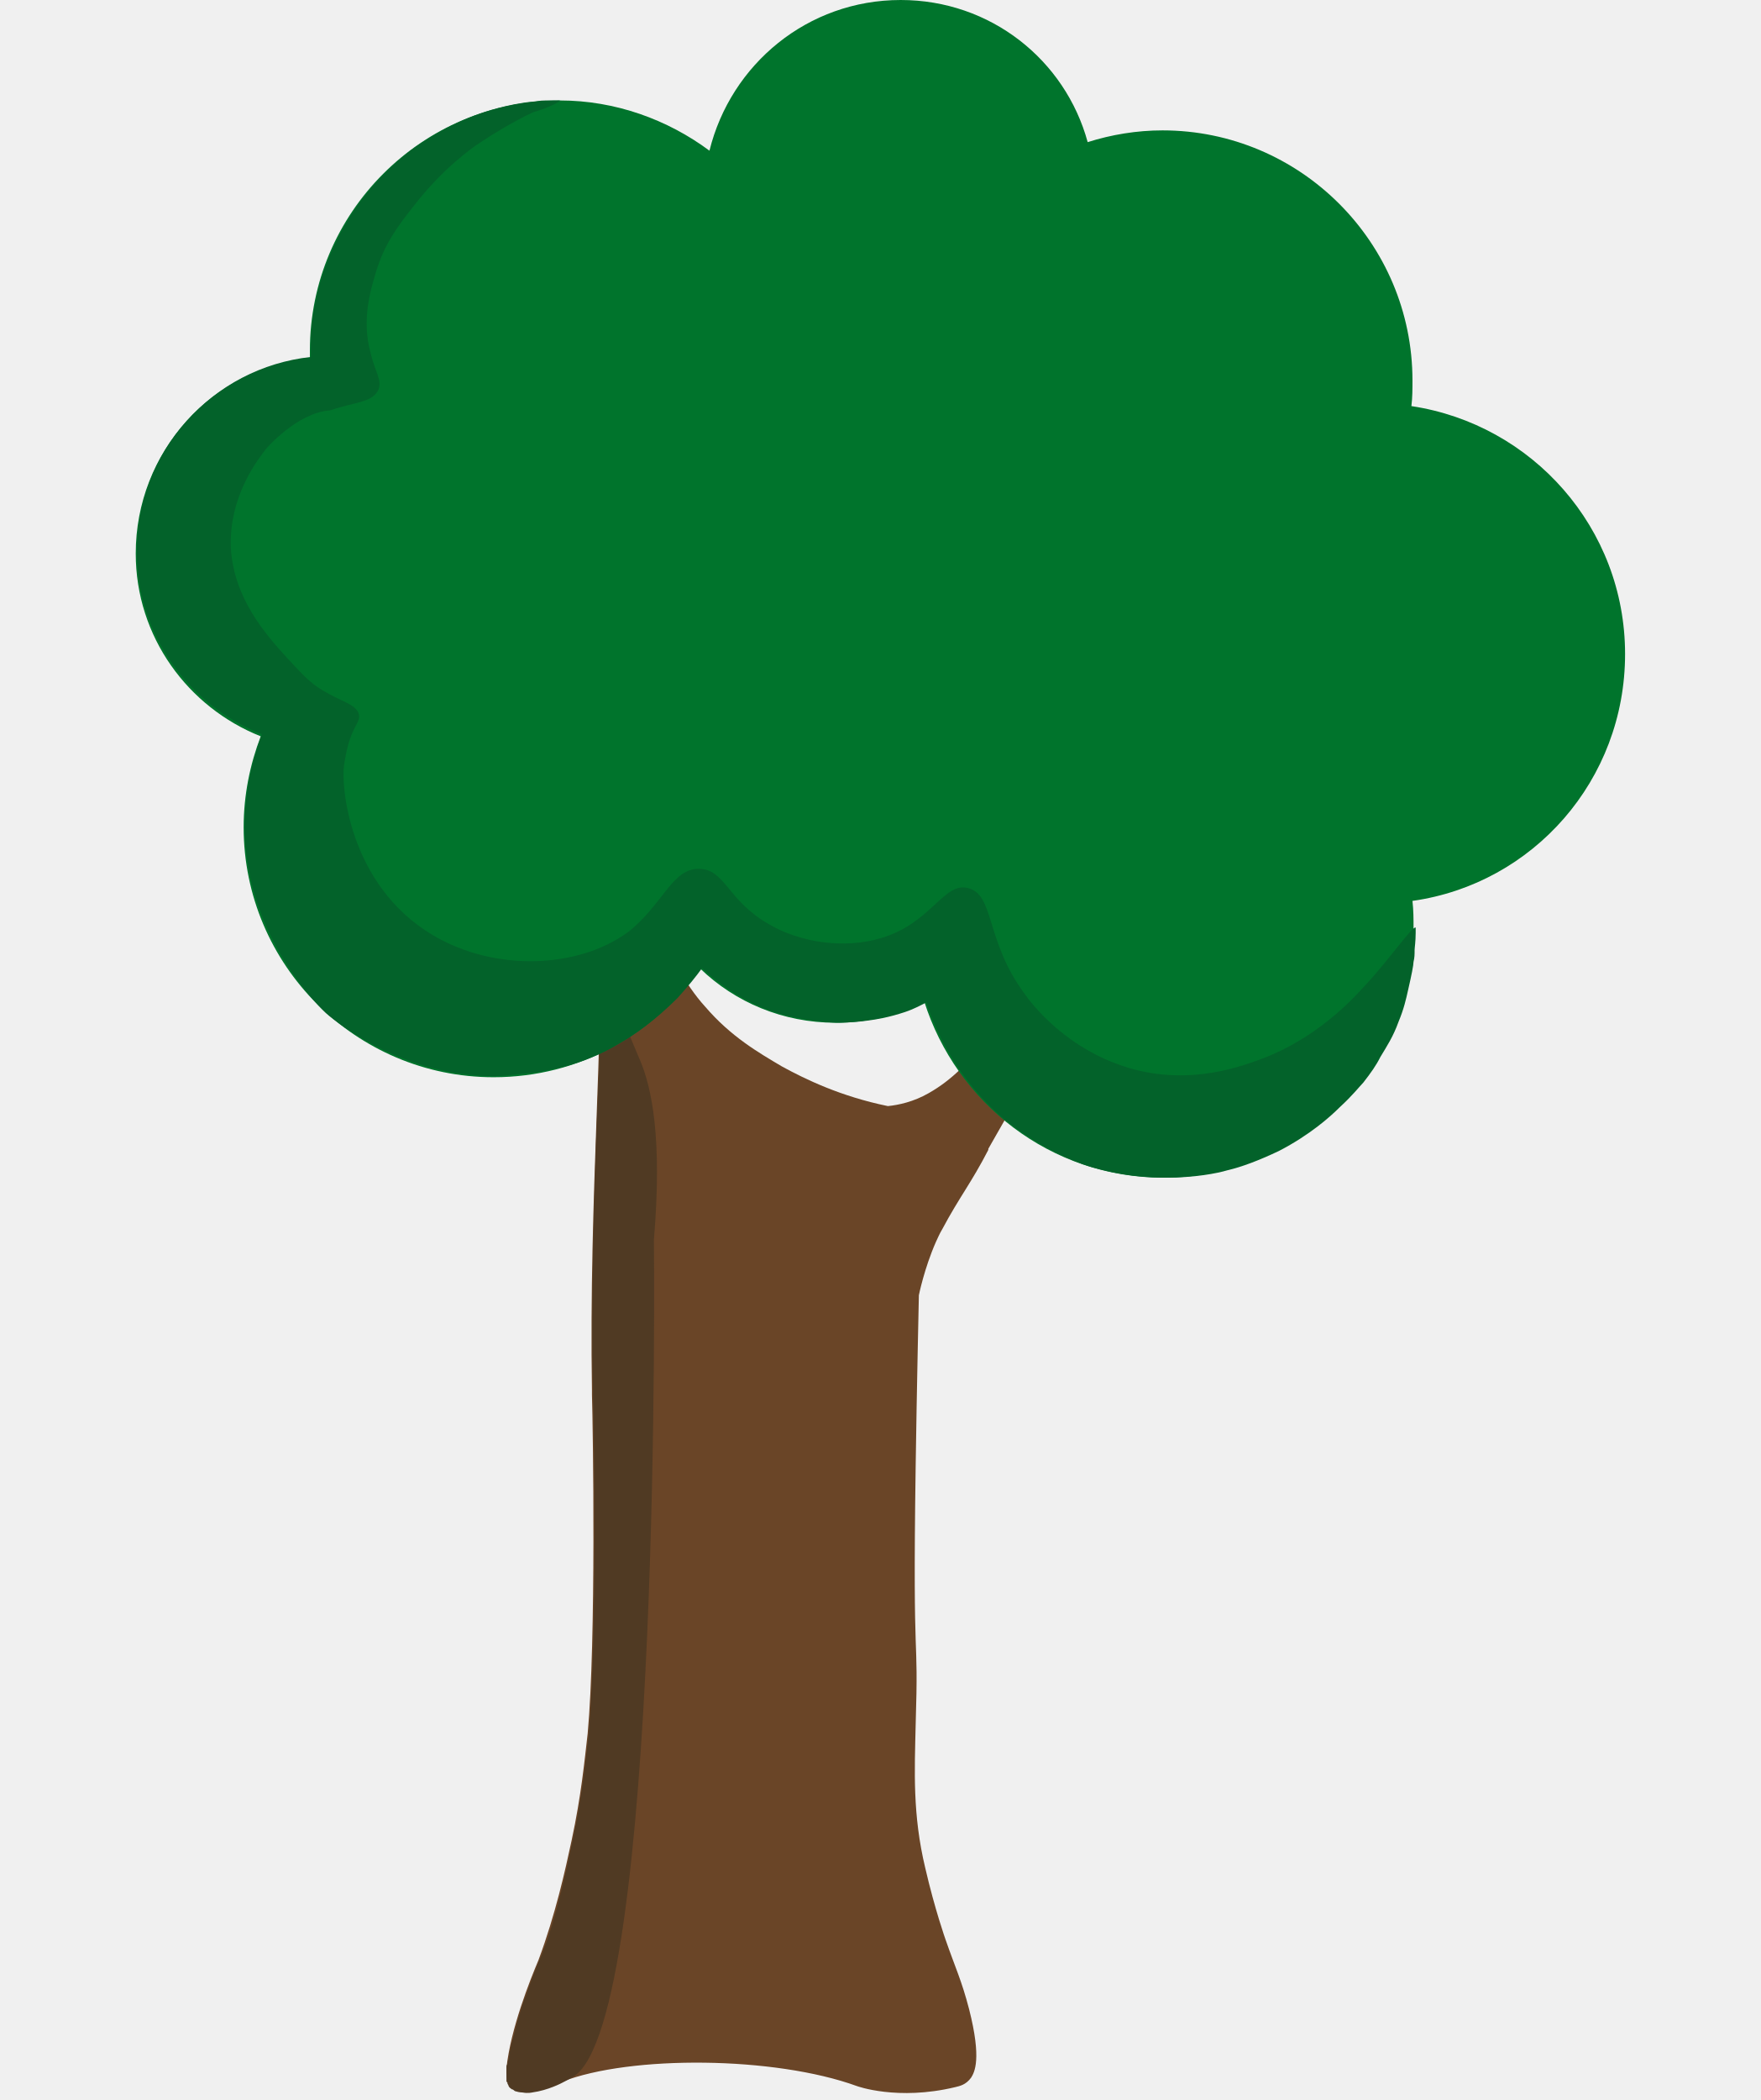
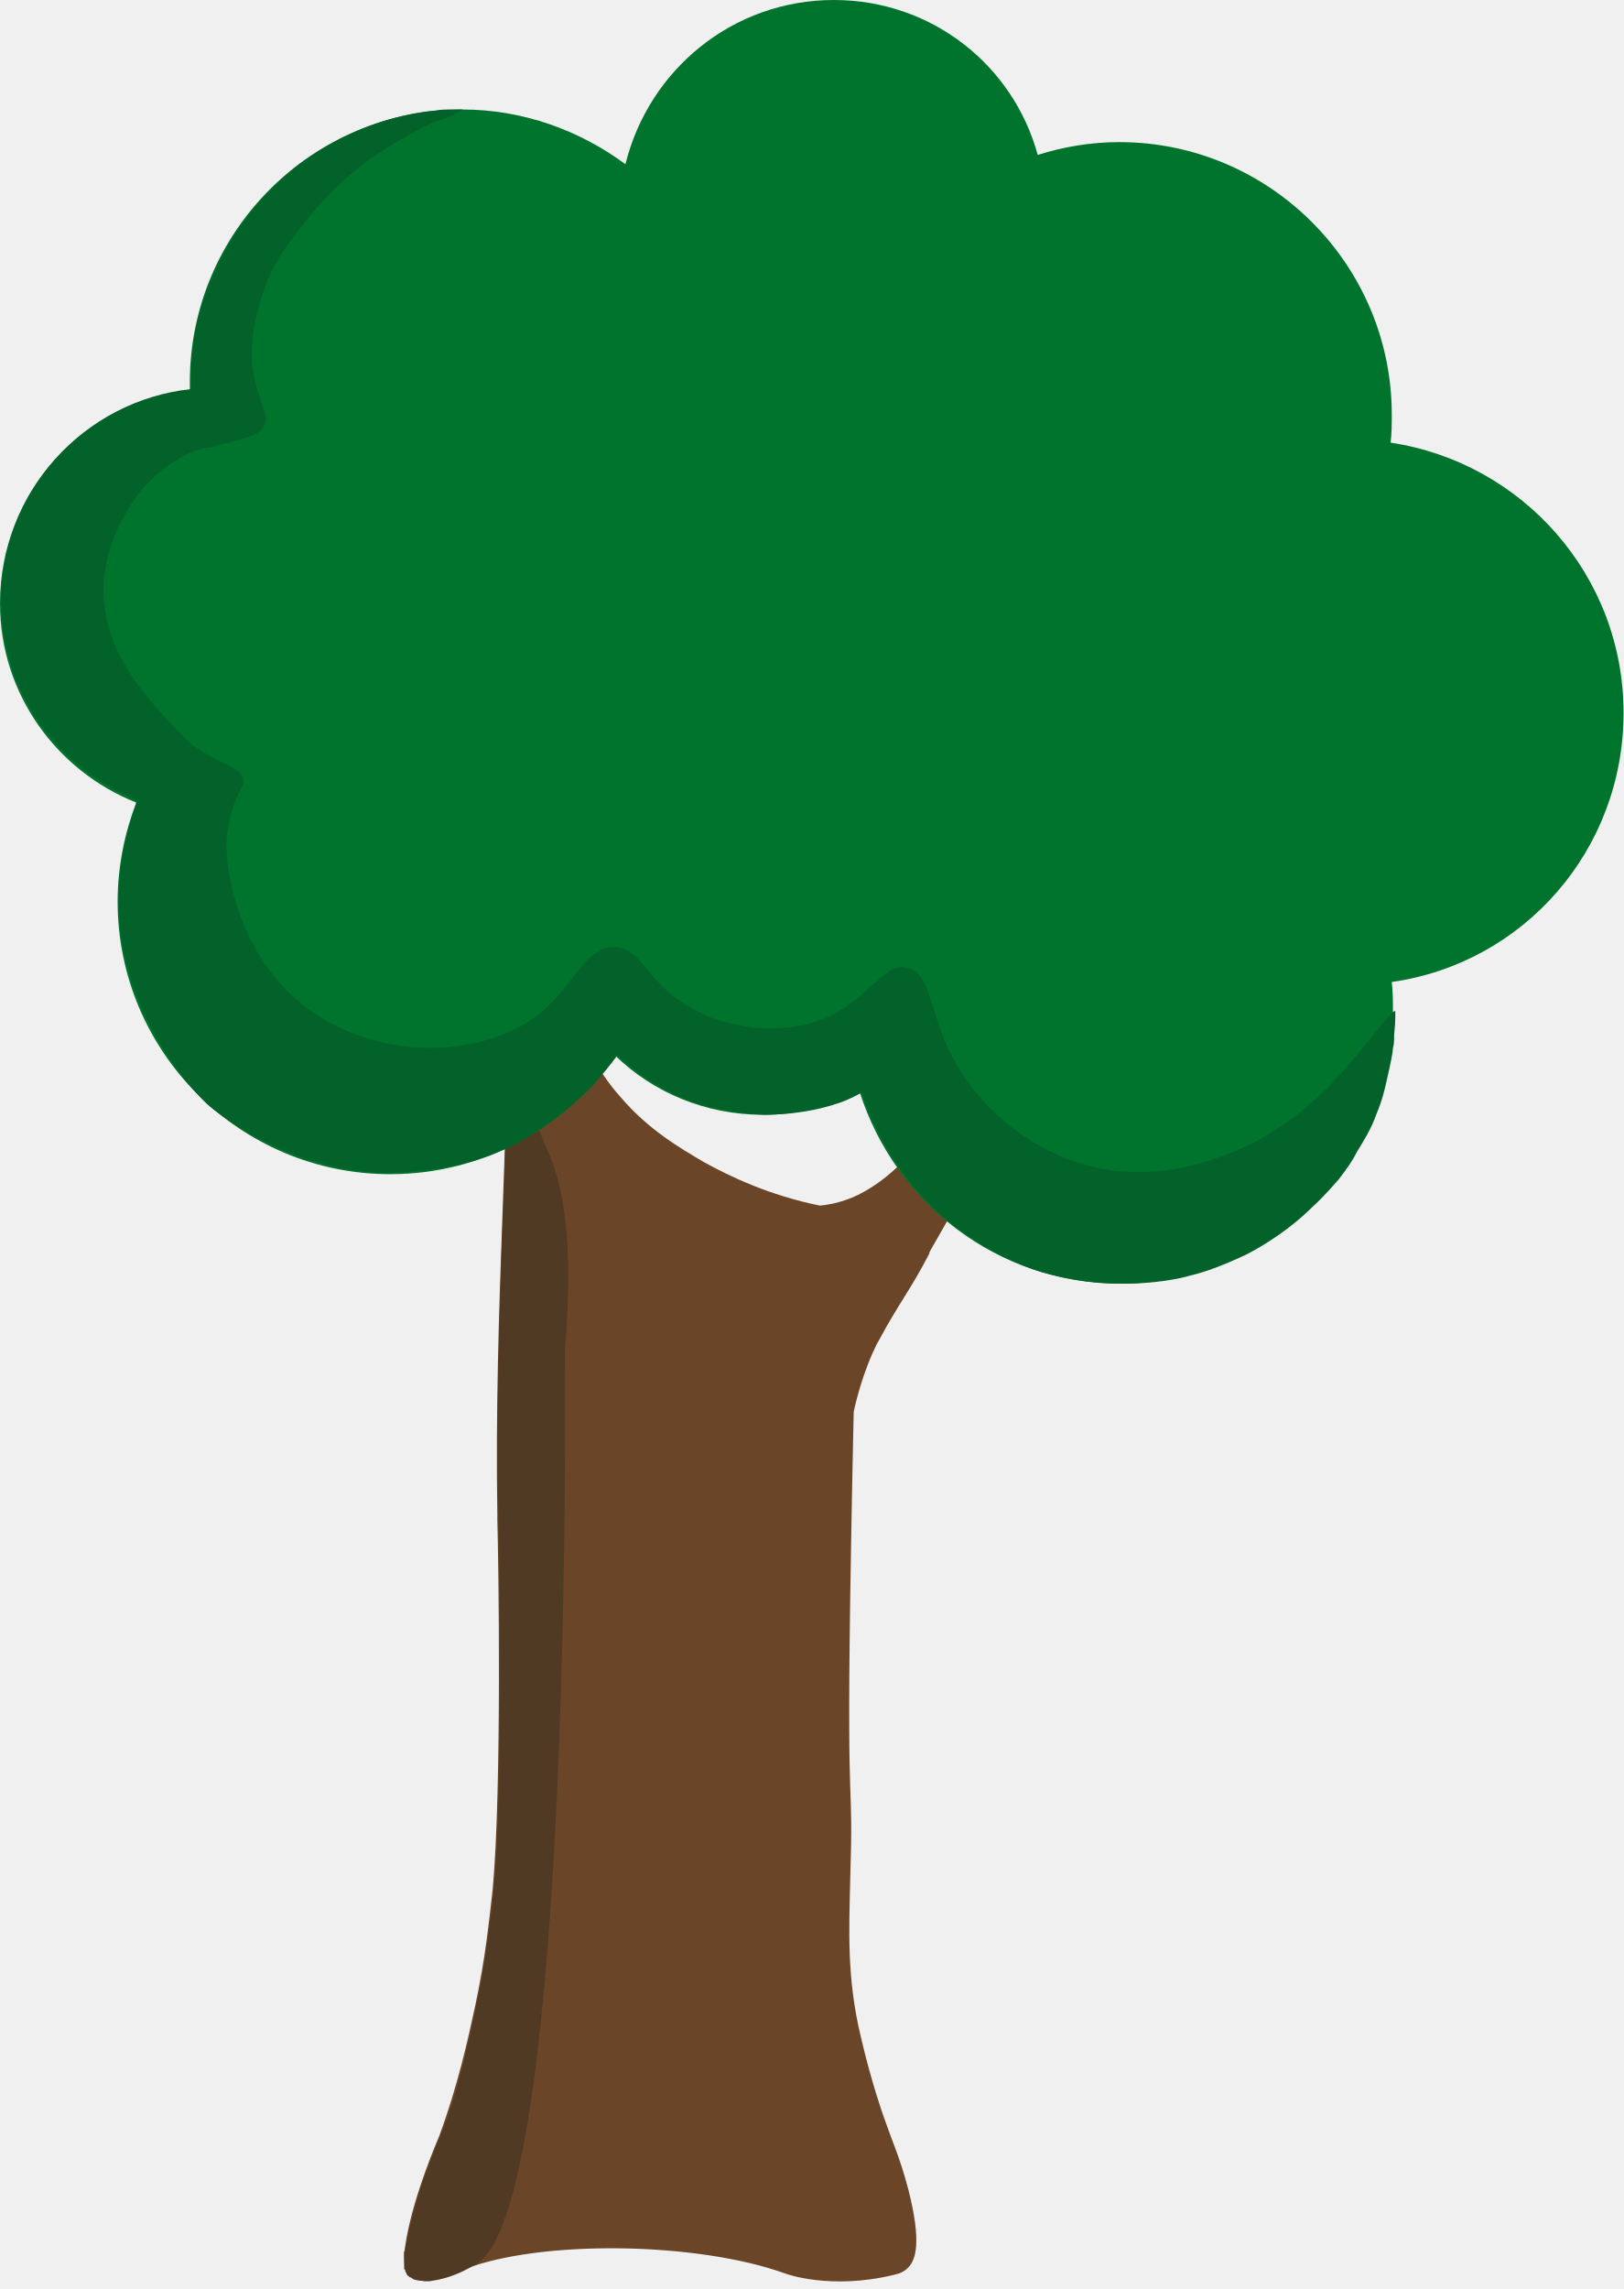
- <svg xmlns="http://www.w3.org/2000/svg" width="52" height="62" viewBox="0 0 166 234" fill="none">
+ <svg xmlns="http://www.w3.org/2000/svg" viewBox="0 0 166 234" fill="none">
  <g clip-path="url(#clip0_201_110)">
    <path d="M41.321 230.423C41.798 226.017 43.941 220.659 44.894 218.396C46.799 213.275 47.871 208.393 48.585 205.059C49.657 200.057 50.014 196.247 50.372 193.151C51.324 182.791 50.967 159.212 50.848 155.402C50.848 155.044 50.848 154.925 50.848 154.925C50.491 133.372 52.277 113.485 51.562 105.983C51.324 103.601 50.967 101.339 50.967 101.339C50.61 99.195 50.133 97.528 49.776 96.218C49.776 96.218 49.062 93.717 48.109 89.549C47.156 85.62 47.156 82.524 47.037 79.189C46.918 73.235 47.395 66.924 47.99 66.924C48.347 66.924 48.466 69.544 49.538 76.927C50.61 84.786 50.967 86.692 51.681 88.954C52.396 91.217 53.587 94.551 53.706 94.789C54.182 96.218 54.658 97.29 55.254 98.6C55.492 98.957 55.849 99.79 56.326 100.862C56.921 102.172 58.231 104.554 60.136 107.531C61.446 109.555 62.28 110.865 63.471 112.175C66.329 115.509 69.425 117.296 72.044 118.844C74.664 120.273 78.594 122.178 83.834 123.25C85.024 123.131 86.692 122.773 88.359 121.821C91.098 120.273 92.884 118.248 95.027 115.747C97.171 113.366 98.481 111.58 98.481 111.58C99.433 110.27 99.91 109.674 100.862 108.603C101.815 107.65 103.839 105.506 104.554 106.102C105.387 106.816 103.958 110.627 103.601 111.937C102.768 114.199 101.934 115.867 100.505 118.486C99.552 120.273 99.433 120.392 97.528 123.607C96.337 125.75 95.623 126.941 95.027 128.013C95.027 128.132 95.027 128.013 95.027 128.132C93.122 131.824 91.812 133.372 89.907 136.944C89.549 137.539 89.43 137.897 89.192 138.373C87.882 141.35 87.287 144.327 87.287 144.327C87.287 144.327 87.049 155.044 86.93 163.38C86.573 187.792 87.287 180.766 86.93 192.198C86.811 197.318 86.573 202.201 88.001 208.155C89.073 212.799 90.264 216.133 90.264 216.133C91.336 219.23 92.05 220.659 92.884 223.874C94.313 229.471 93.479 230.9 93.122 231.495C92.526 232.329 91.812 232.448 91.336 232.567C84.905 234.115 80.38 232.448 80.38 232.448C71.211 229.113 55.135 228.994 47.514 231.971C46.442 232.448 42.75 233.996 41.559 232.329C41.321 231.733 41.321 231.138 41.321 230.423Z" fill="#6A4527" />
    <path d="M41.321 230.304C41.321 230.185 41.321 230.185 41.441 229.947C41.441 229.947 41.441 229.709 41.559 229.471C41.679 228.399 41.917 227.565 41.917 227.565C42.036 227.327 42.155 226.732 42.393 225.779C42.869 224.112 43.227 222.921 43.465 222.445C44.179 220.301 44.894 218.634 45.013 218.396C46.918 213.99 48.347 206.726 48.705 205.059C49.776 200.057 50.133 196.247 50.491 193.151C51.443 182.791 51.086 159.212 50.967 155.402C50.967 155.164 50.967 154.925 50.967 154.925C50.848 151.591 50.729 140.04 51.562 120.749C51.562 120.154 51.681 119.082 51.681 117.772C51.681 116.581 51.681 115.986 51.681 115.152C51.681 112.532 51.801 111.937 51.801 109.555C51.801 108.603 51.801 107.055 51.562 105.268C51.92 106.459 52.515 108.245 53.23 110.508C54.658 114.676 55.968 117.534 56.207 118.129C57.517 121.225 58.707 126.822 57.755 138.135C57.755 138.135 58.707 224.945 48.824 231.376C48.228 231.733 47.514 232.09 47.514 232.09C47.514 232.09 45.966 232.924 44.179 233.162C44.179 233.162 43.703 233.281 43.108 233.162C43.108 233.162 42.75 233.162 42.393 233.043C42.274 233.043 42.155 232.924 42.155 232.924C42.155 232.924 42.036 232.805 41.917 232.805C41.798 232.686 41.679 232.686 41.559 232.448C41.559 232.448 41.559 232.329 41.441 232.209C41.441 232.09 41.441 231.971 41.321 231.971C41.321 231.733 41.321 231.495 41.321 231.138C41.321 230.9 41.321 230.661 41.321 230.304Z" fill="#503A23" />
    <path d="M166 72.878C166 58.826 155.64 47.276 142.184 45.251C142.303 44.298 142.303 43.346 142.303 42.393C142.303 27.032 129.799 14.528 114.438 14.528C111.58 14.528 108.722 15.004 106.102 15.838C103.601 6.669 95.265 0 85.263 0C74.902 0 66.329 7.145 63.947 16.791C59.303 13.337 53.468 11.194 47.276 11.194C31.914 11.194 19.41 23.697 19.41 39.059C19.41 39.297 19.41 39.535 19.41 39.892C8.455 41.083 0 50.372 0 61.684C0 70.973 5.835 78.832 13.933 82.047C12.742 85.144 12.027 88.597 12.027 92.169C12.027 107.531 24.531 120.034 39.892 120.034C49.419 120.034 57.874 115.271 62.875 107.888C66.805 111.699 72.164 113.961 77.999 113.961C81.571 113.961 84.905 113.128 87.882 111.58C91.455 122.892 101.934 131.228 114.557 131.228C129.918 131.228 142.422 118.725 142.422 103.363C142.422 102.41 142.422 101.458 142.303 100.386C155.759 98.481 166 86.93 166 72.878Z" fill="#00742C" />
    <path d="M47.276 11.194C47.276 11.194 47.156 11.194 46.68 11.194C45.966 11.194 46.323 11.194 45.727 11.194C45.013 11.194 44.537 11.313 44.417 11.313C41.441 11.551 38.463 12.623 38.463 12.623C34.653 13.933 31.914 15.838 30.604 16.791C28.937 18.1 26.317 20.363 23.935 24.055C22.745 25.96 19.41 31.557 19.529 38.94C19.529 39.297 19.529 39.535 19.529 39.773C8.574 40.964 0.119 50.252 0.119 61.446C0.119 70.735 5.954 78.594 14.052 81.809C13.456 83.476 12.98 85.144 12.623 86.93C12.623 86.93 12.146 89.43 12.146 92.05C12.146 104.673 21.197 112.89 21.197 112.89C21.197 112.89 28.937 119.915 40.011 119.915C40.488 119.915 43.108 119.677 45.013 119.439C46.323 119.201 47.395 118.963 48.228 118.725C50.729 118.01 52.634 117.057 53.944 116.224C55.492 115.39 57.874 113.723 60.374 111.222C61.565 109.912 62.518 108.722 63.113 107.888C64.542 109.198 67.757 111.937 72.402 113.128C75.26 113.842 77.76 113.961 78.237 113.961C78.475 113.961 79.904 113.961 81.571 113.723C82.524 113.604 83.953 113.366 85.739 112.77C86.811 112.413 87.644 111.937 88.121 111.699C88.716 113.604 89.907 116.343 91.812 119.201C93.956 122.297 96.218 124.321 97.528 125.274C101.22 128.132 104.673 129.442 106.102 129.918C107.293 130.275 110.508 131.228 114.795 131.228C118.01 131.228 120.511 130.752 121.702 130.395C123.25 130.037 125.155 129.323 127.418 128.251C130.871 126.465 133.133 124.44 134.205 123.369C135.634 122.059 136.468 120.987 136.825 120.63C137.659 119.558 138.254 118.725 138.73 117.772C139.445 116.581 140.159 115.509 140.755 113.842C141.35 112.413 141.588 111.341 141.826 110.27C142.184 108.722 142.422 107.531 142.422 107.174C142.541 106.697 142.541 106.34 142.541 105.864C142.541 105.626 142.66 104.911 142.66 103.958C142.66 103.363 142.66 103.363 142.66 103.363C142.303 103.125 139.445 107.293 136.706 110.151C135.396 111.58 131.585 115.628 125.75 117.891C123.488 118.725 117.772 120.987 110.984 119.082C103.839 117.057 99.91 111.937 99.076 110.746C94.67 104.792 95.742 99.671 92.765 98.957C90.026 98.243 88.716 102.887 83 104.554C78.951 105.745 74.069 105.03 70.615 103.006C65.971 100.386 65.733 96.933 62.875 96.814C59.779 96.694 58.826 100.743 54.897 103.839C49.419 107.888 40.131 108.364 33.105 104.197C23.697 98.6 22.864 87.406 23.221 85.263C23.459 83.595 23.816 82.524 23.816 82.524C24.412 80.737 25.007 80.38 24.888 79.666C24.65 78.475 22.983 78.237 20.839 76.927C19.41 76.093 18.577 75.141 16.91 73.354C14.409 70.615 10.956 66.686 10.598 61.089C10.36 55.135 13.813 50.967 14.528 50.014C14.528 50.014 17.981 45.966 21.673 45.727C24.412 44.775 26.317 44.894 27.032 43.465C27.508 42.393 26.674 41.441 26.198 39.416C25.126 35.605 26.198 32.271 26.793 30.247C27.746 27.151 29.175 25.245 30.961 22.983C34.176 18.815 37.511 16.433 38.463 15.838C41.679 13.694 44.298 12.504 44.298 12.504C45.251 12.265 47.276 11.432 47.276 11.194Z" fill="#03622A" />
  </g>
  <defs>
    <clipPath id="clip0_201_110">
      <rect width="166" height="233.162" fill="white" />
    </clipPath>
  </defs>
</svg>
